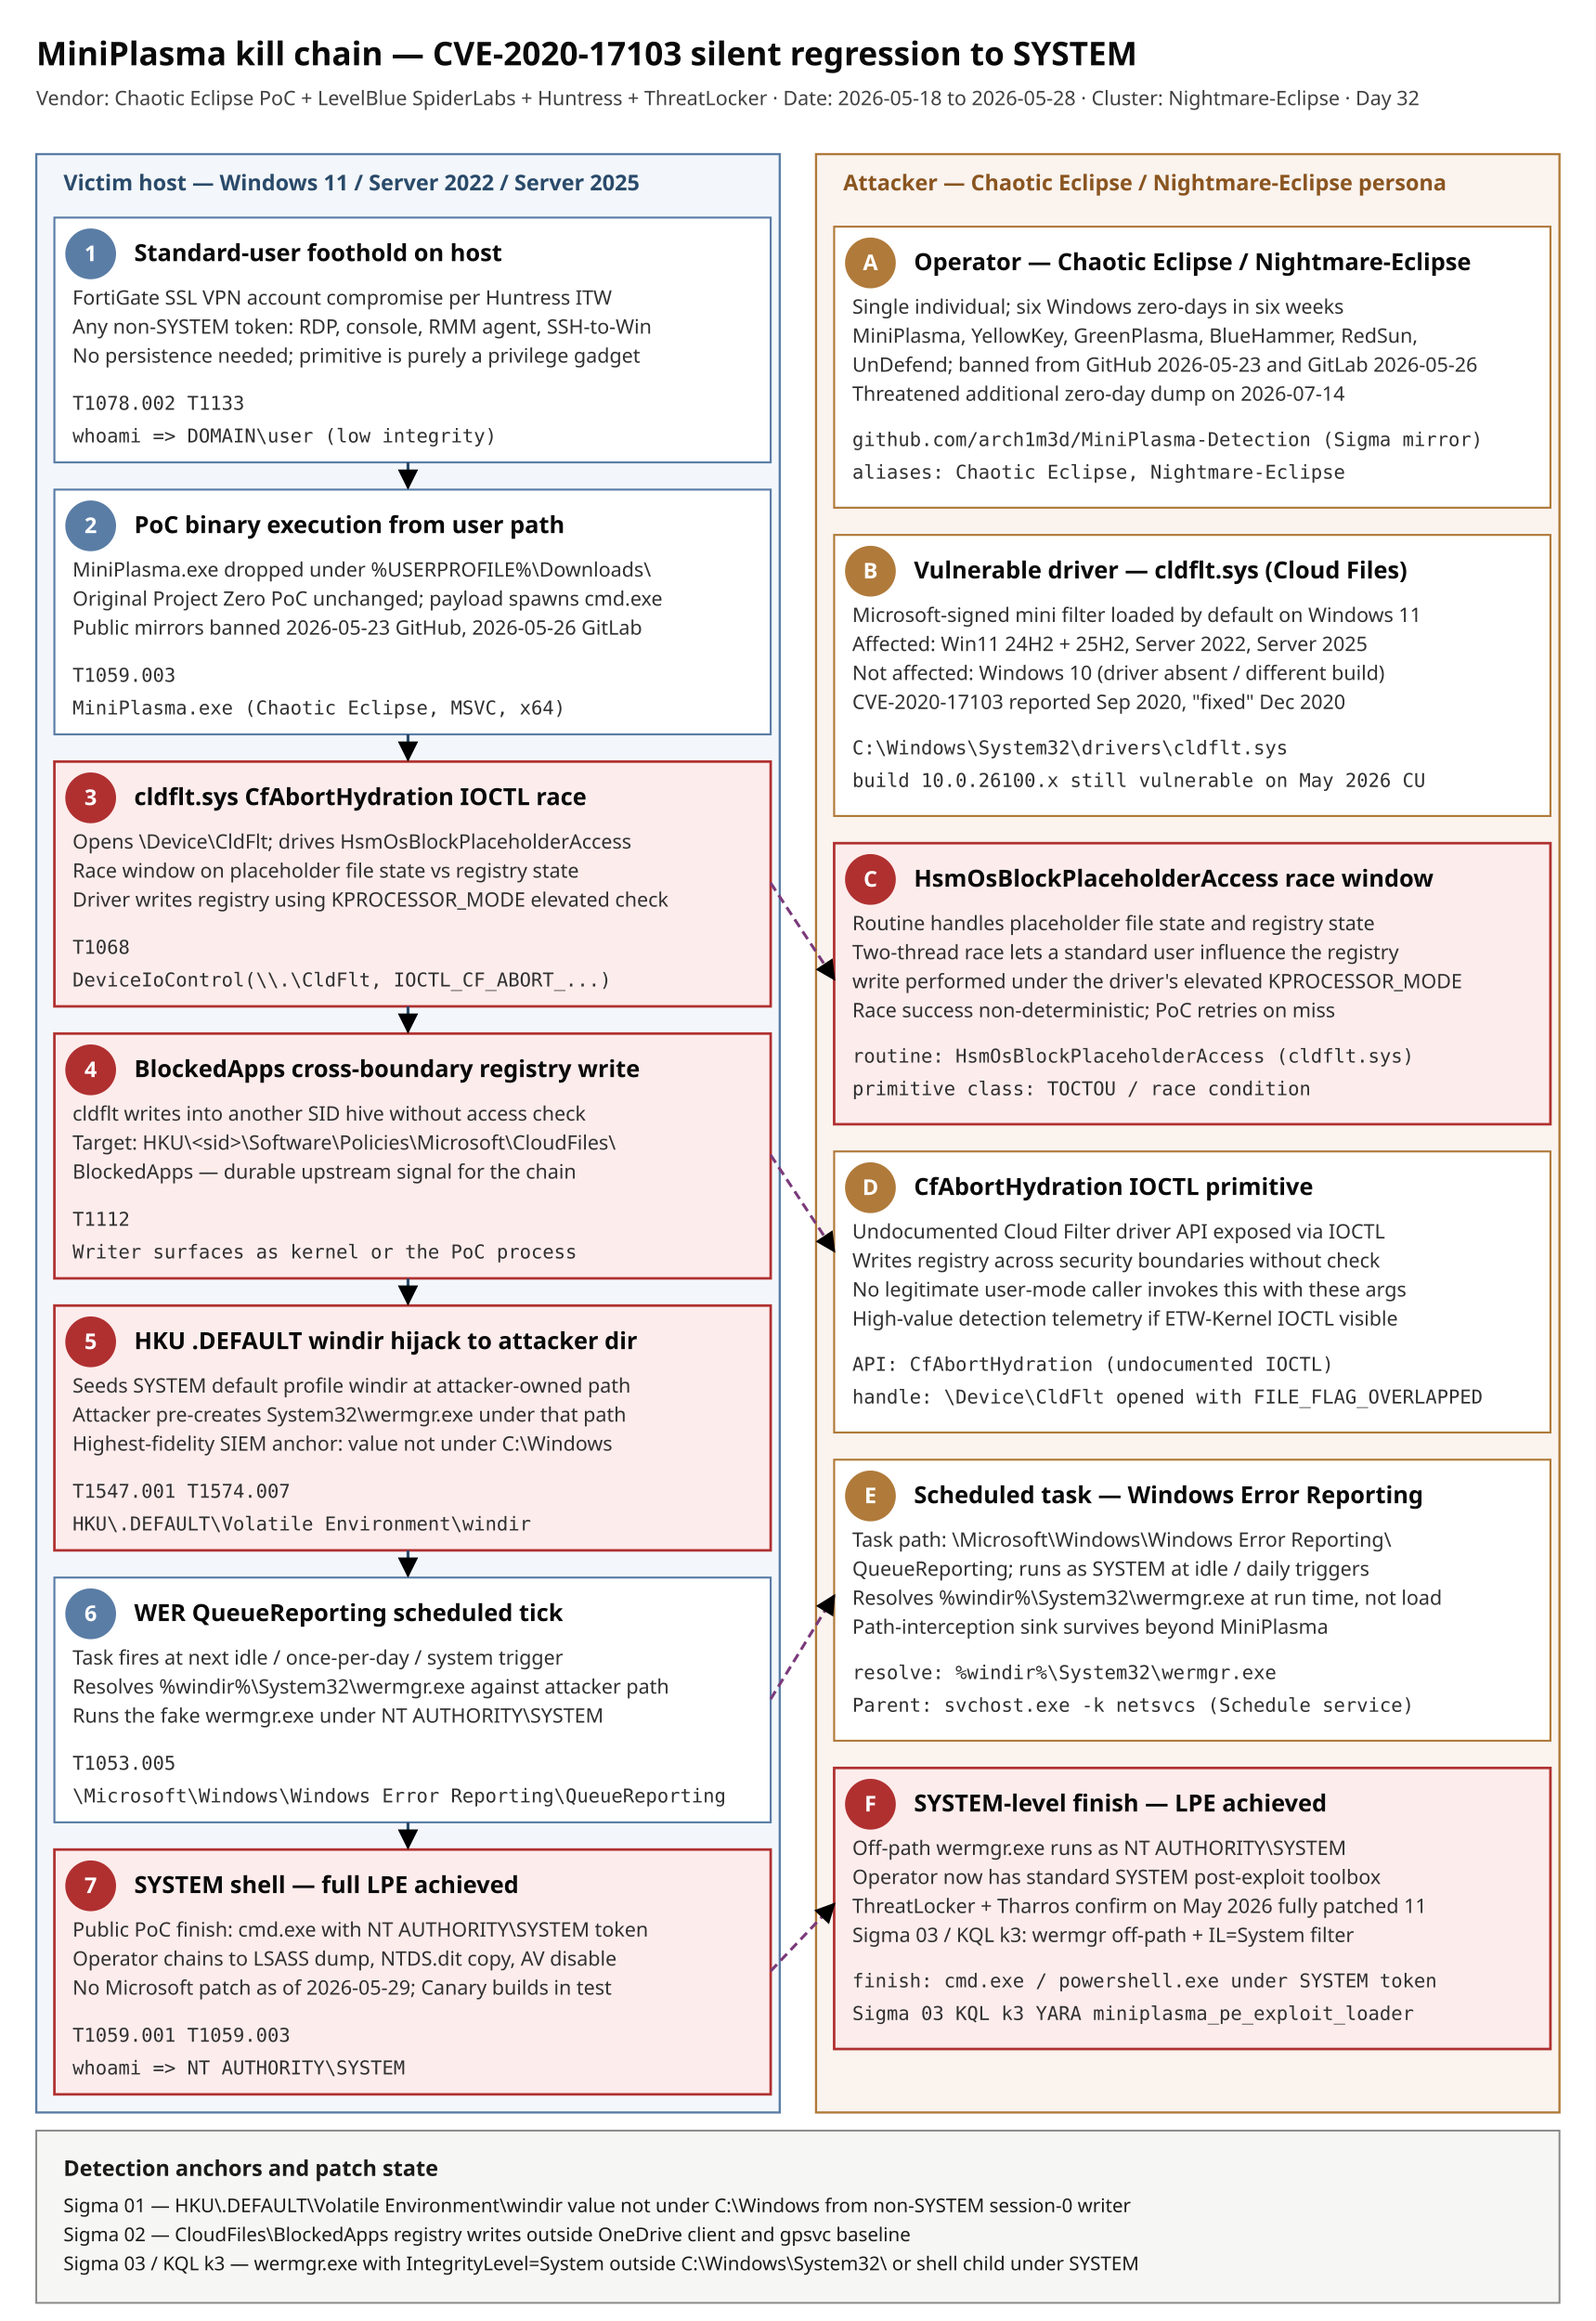
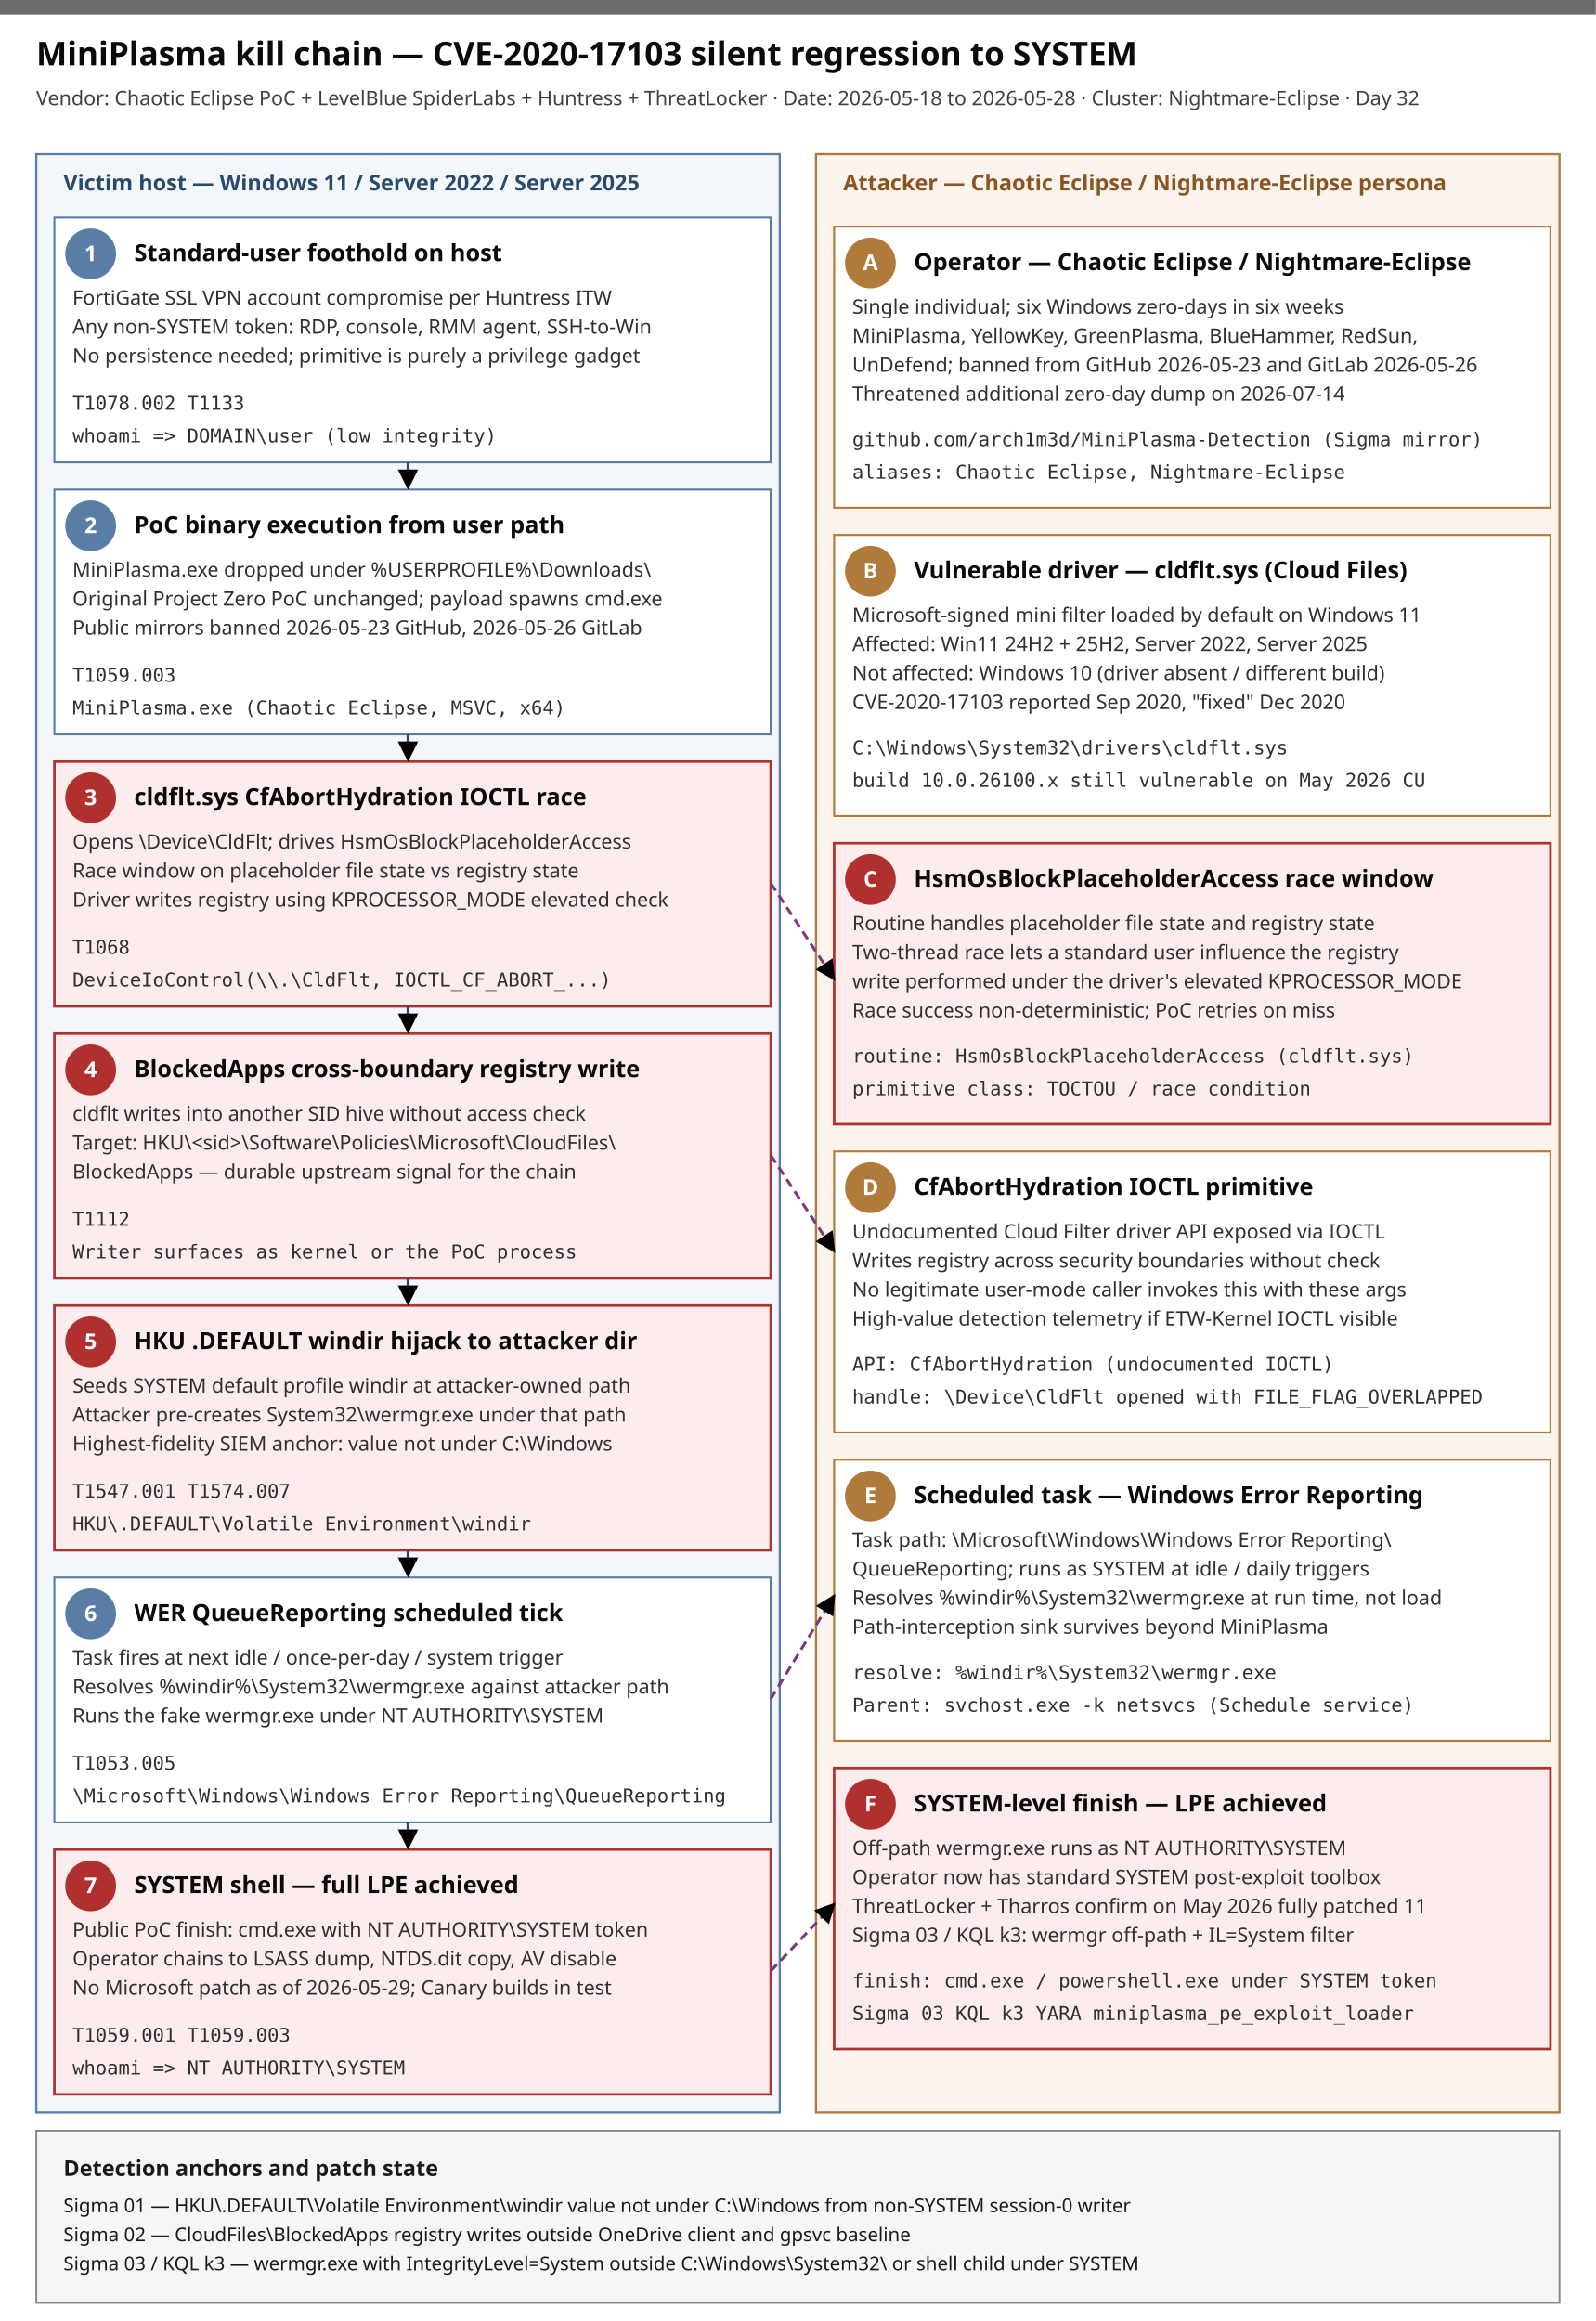
<svg xmlns="http://www.w3.org/2000/svg" viewBox="0 0 880 1280" role="img" aria-labelledby="t d">
  <defs>
    <style>
.bg { fill: #ffffff; }
.head { font: 700 18px sans-serif; fill: #0a0a0a; }
.meta { font: 11px sans-serif; fill: #404040; }
.laneL { fill: #f3f7fb; stroke: #5a7da6; stroke-width: 1.2; }
.laneR { fill: #faf3ee; stroke: #b07a3a; stroke-width: 1.2; }
.laneLabelL { font: 700 12px sans-serif; fill: #2a4a6a; }
.laneLabelR { font: 700 12px sans-serif; fill: #8a5520; }
.stage { fill: #ffffff; stroke: #5a7da6; stroke-width: 1.1; }
.stageK { fill: #fdecec; stroke: #b03030; stroke-width: 1.4; }
.op { fill: #ffffff; stroke: #b07a3a; stroke-width: 1.1; }
.opK { fill: #fdecec; stroke: #b03030; stroke-width: 1.4; }
.band { fill: #f7f1eb; stroke: #c08555; stroke-width: 1.2; }
.badge { fill: #5a7da6; }
.badgeK { fill: #b03030; }
.badgeR { fill: #b07a3a; }
.badgeText { font: 700 12px sans-serif; fill: #ffffff; text-anchor: middle; }
.label { font: 700 13px sans-serif; fill: #0a0a0a; }
.sub { font: 11px sans-serif; fill: #303030; }
.mono { font: 10.5px ui-monospace, "SFMono-Regular", Consolas, monospace; fill: #303030; }
.footer { fill: #f6f6f4; stroke: #888; stroke-width: 1; }
.footerH { font: 700 12px sans-serif; fill: #1a1a1a; }
.footerT { font: 10.5px sans-serif; fill: #1a1a1a; }
.arrow { stroke: #2a4a6a; stroke-width: 1.6; fill: none; }
.arrowX { stroke: #7a3a7a; stroke-width: 1.6; fill: none; stroke-dasharray: 5 3; }
.arrowR { stroke: #8a5520; stroke-width: 1.6; fill: none; }

@media (prefers-color-scheme: dark) {
  .bg { fill: #0d1117; }
  .head, .label, .footerH { fill: #f0f0f0; }
  .meta, .sub, .footerT { fill: #c8c8c8; }
  .mono { fill: #c0d0e0; }
  .laneL { fill: #182230; stroke: #7aa6d0; }
  .laneR { fill: #2a2418; stroke: #d09a5a; }
  .laneLabelL { fill: #a8c6e2; }
  .laneLabelR { fill: #e2bf8a; }
  .stage { fill: #1c2530; stroke: #7aa6d0; }
  .stageK { fill: #3a1818; stroke: #e06060; }
  .op { fill: #2a2418; stroke: #d09a5a; }
  .opK { fill: #3a1818; stroke: #e06060; }
  .band { fill: #2a2418; stroke: #d09a5a; }
  .badge { fill: #7aa6d0; }
  .badgeK { fill: #e06060; }
  .badgeR { fill: #d09a5a; }
  .badgeText { fill: #0d1117; }
  .footer { fill: #1a1d22; stroke: #555; }
  .arrow { stroke: #a8c6e2; }
  .arrowX { stroke: #c898d0; }
  .arrowR { stroke: #e2bf8a; }
}
+ 
+ .acc-ransomware { fill: #b03030; }
+ .acc-espionage { fill: #2a4a6a; }
+ .acc-supply-chain { fill: #b07a3a; }
+ .acc-identity-cloud { fill: #6a4ca6; }
+ .acc-ot-ics { fill: #2f8f4e; }
+ .acc-edge-network { fill: #1d7a8c; }
+ .acc-mobile { fill: #c2569a; }
+ .acc-crypto-defi { fill: #d08a1f; }
+ .acc-malware-re { fill: #556070; }
+ .acc-other { fill: #6a6a6a; }
+ .accLabel { font: 700 11px sans-serif; fill: #ffffff; }
</style>
    <marker id="ah" viewBox="0 0 10 10" refX="9" refY="5" markerWidth="7" markerHeight="7" orient="auto">
      <path d="M0,0 L10,5 L0,10 z" fill="currentColor" />
    </marker>
  </defs>
  <rect class="bg" x="0" y="0" width="880" height="1280" />
+   <rect class="acc-other" x="0" y="0" width="880" height="8" />
  <text class="head" x="20" y="36">MiniPlasma kill chain — CVE-2020-17103 silent regression to SYSTEM</text>
  <text class="meta" x="20" y="58">Vendor: Chaotic Eclipse PoC + LevelBlue SpiderLabs + Huntress + ThreatLocker · Date: 2026-05-18 to 2026-05-28 · Cluster: Nightmare-Eclipse · Day 32</text>
  <rect class="laneL" x="20" y="85" width="410" height="1080" />
  <text class="laneLabelL" x="35" y="105">Victim host — Windows 11 / Server 2022 / Server 2025</text>
  <rect class="laneR" x="450" y="85" width="410" height="1080" />
  <text class="laneLabelR" x="465" y="105">Attacker — Chaotic Eclipse / Nightmare-Eclipse persona</text>
  <rect class="stage" x="30" y="120" width="395" height="135" />
  <circle class="badge" cx="50" cy="140" r="14" />
  <text class="badgeText" x="50" y="144">1</text>
  <text class="label" x="74" y="144">Standard-user foothold on host</text>
  <text class="sub" x="40" y="168">FortiGate SSL VPN account compromise per Huntress ITW</text>
  <text class="sub" x="40" y="184">Any non-SYSTEM token: RDP, console, RMM agent, SSH-to-Win</text>
  <text class="sub" x="40" y="200">No persistence needed; primitive is purely a privilege gadget</text>
  <text class="mono" x="40" y="226">T1078.002  T1133</text>
  <text class="mono" x="40" y="244">whoami =&gt; DOMAIN\user (low integrity)</text>
  <rect class="stage" x="30" y="270" width="395" height="135" />
  <circle class="badge" cx="50" cy="290" r="14" />
  <text class="badgeText" x="50" y="294">2</text>
  <text class="label" x="74" y="294">PoC binary execution from user path</text>
  <text class="sub" x="40" y="318">MiniPlasma.exe dropped under %USERPROFILE%\Downloads\</text>
  <text class="sub" x="40" y="334">Original Project Zero PoC unchanged; payload spawns cmd.exe</text>
  <text class="sub" x="40" y="350">Public mirrors banned 2026-05-23 GitHub, 2026-05-26 GitLab</text>
  <text class="mono" x="40" y="376">T1059.003</text>
  <text class="mono" x="40" y="394">MiniPlasma.exe (Chaotic Eclipse, MSVC, x64)</text>
  <rect class="stageK" x="30" y="420" width="395" height="135" />
  <circle class="badgeK" cx="50" cy="440" r="14" />
  <text class="badgeText" x="50" y="444">3</text>
  <text class="label" x="74" y="444">cldflt.sys CfAbortHydration IOCTL race</text>
  <text class="sub" x="40" y="468">Opens \Device\CldFlt; drives HsmOsBlockPlaceholderAccess</text>
  <text class="sub" x="40" y="484">Race window on placeholder file state vs registry state</text>
  <text class="sub" x="40" y="500">Driver writes registry using KPROCESSOR_MODE elevated check</text>
  <text class="mono" x="40" y="526">T1068</text>
  <text class="mono" x="40" y="544">DeviceIoControl(\\.\CldFlt, IOCTL_CF_ABORT_...)</text>
  <rect class="stageK" x="30" y="570" width="395" height="135" />
  <circle class="badgeK" cx="50" cy="590" r="14" />
  <text class="badgeText" x="50" y="594">4</text>
  <text class="label" x="74" y="594">BlockedApps cross-boundary registry write</text>
  <text class="sub" x="40" y="618">cldflt writes into another SID hive without access check</text>
  <text class="sub" x="40" y="634">Target: HKU\&lt;sid&gt;\Software\Policies\Microsoft\CloudFiles\</text>
  <text class="sub" x="40" y="650">BlockedApps — durable upstream signal for the chain</text>
  <text class="mono" x="40" y="676">T1112</text>
  <text class="mono" x="40" y="694">Writer surfaces as kernel or the PoC process</text>
  <rect class="stageK" x="30" y="720" width="395" height="135" />
  <circle class="badgeK" cx="50" cy="740" r="14" />
  <text class="badgeText" x="50" y="744">5</text>
  <text class="label" x="74" y="744">HKU .DEFAULT windir hijack to attacker dir</text>
  <text class="sub" x="40" y="768">Seeds SYSTEM default profile windir at attacker-owned path</text>
  <text class="sub" x="40" y="784">Attacker pre-creates System32\wermgr.exe under that path</text>
  <text class="sub" x="40" y="800">Highest-fidelity SIEM anchor: value not under C:\Windows</text>
  <text class="mono" x="40" y="826">T1547.001  T1574.007</text>
  <text class="mono" x="40" y="844">HKU\.DEFAULT\Volatile Environment\windir</text>
  <rect class="stage" x="30" y="870" width="395" height="135" />
  <circle class="badge" cx="50" cy="890" r="14" />
  <text class="badgeText" x="50" y="894">6</text>
  <text class="label" x="74" y="894">WER QueueReporting scheduled tick</text>
  <text class="sub" x="40" y="918">Task fires at next idle / once-per-day / system trigger</text>
  <text class="sub" x="40" y="934">Resolves %windir%\System32\wermgr.exe against attacker path</text>
  <text class="sub" x="40" y="950">Runs the fake wermgr.exe under NT AUTHORITY\SYSTEM</text>
  <text class="mono" x="40" y="976">T1053.005</text>
  <text class="mono" x="40" y="994">\Microsoft\Windows\Windows Error Reporting\QueueReporting</text>
  <rect class="stageK" x="30" y="1020" width="395" height="135" />
  <circle class="badgeK" cx="50" cy="1040" r="14" />
  <text class="badgeText" x="50" y="1044">7</text>
  <text class="label" x="74" y="1044">SYSTEM shell — full LPE achieved</text>
  <text class="sub" x="40" y="1068">Public PoC finish: cmd.exe with NT AUTHORITY\SYSTEM token</text>
  <text class="sub" x="40" y="1084">Operator chains to LSASS dump, NTDS.dit copy, AV disable</text>
  <text class="sub" x="40" y="1100">No Microsoft patch as of 2026-05-29; Canary builds in test</text>
  <text class="mono" x="40" y="1126">T1059.001  T1059.003</text>
  <text class="mono" x="40" y="1144">whoami =&gt; NT AUTHORITY\SYSTEM</text>
  <rect class="op" x="460" y="125" width="395" height="155" />
  <circle class="badgeR" cx="480" cy="145" r="14" />
  <text class="badgeText" x="480" y="149">A</text>
  <text class="label" x="504" y="149">Operator — Chaotic Eclipse / Nightmare-Eclipse</text>
  <text class="sub" x="470" y="173">Single individual; six Windows zero-days in six weeks</text>
  <text class="sub" x="470" y="189">MiniPlasma, YellowKey, GreenPlasma, BlueHammer, RedSun,</text>
  <text class="sub" x="470" y="205">UnDefend; banned from GitHub 2026-05-23 and GitLab 2026-05-26</text>
  <text class="sub" x="470" y="221">Threatened additional zero-day dump on 2026-07-14</text>
  <text class="mono" x="470" y="246">github.com/arch1m3d/MiniPlasma-Detection (Sigma mirror)</text>
  <text class="mono" x="470" y="264">aliases: Chaotic Eclipse, Nightmare-Eclipse</text>
  <rect class="op" x="460" y="295" width="395" height="155" />
  <circle class="badgeR" cx="480" cy="315" r="14" />
  <text class="badgeText" x="480" y="319">B</text>
  <text class="label" x="504" y="319">Vulnerable driver — cldflt.sys (Cloud Files)</text>
  <text class="sub" x="470" y="343">Microsoft-signed mini filter loaded by default on Windows 11</text>
  <text class="sub" x="470" y="359">Affected: Win11 24H2 + 25H2, Server 2022, Server 2025</text>
  <text class="sub" x="470" y="375">Not affected: Windows 10 (driver absent / different build)</text>
  <text class="sub" x="470" y="391">CVE-2020-17103 reported Sep 2020, "fixed" Dec 2020</text>
  <text class="mono" x="470" y="416">C:\Windows\System32\drivers\cldflt.sys</text>
  <text class="mono" x="470" y="434">build 10.0.26100.x still vulnerable on May 2026 CU</text>
  <rect class="opK" x="460" y="465" width="395" height="155" />
  <circle class="badgeK" cx="480" cy="485" r="14" />
  <text class="badgeText" x="480" y="489">C</text>
  <text class="label" x="504" y="489">HsmOsBlockPlaceholderAccess race window</text>
  <text class="sub" x="470" y="513">Routine handles placeholder file state and registry state</text>
  <text class="sub" x="470" y="529">Two-thread race lets a standard user influence the registry</text>
  <text class="sub" x="470" y="545">write performed under the driver's elevated KPROCESSOR_MODE</text>
  <text class="sub" x="470" y="561">Race success non-deterministic; PoC retries on miss</text>
  <text class="mono" x="470" y="586">routine: HsmOsBlockPlaceholderAccess (cldflt.sys)</text>
  <text class="mono" x="470" y="604">primitive class: TOCTOU / race condition</text>
  <rect class="op" x="460" y="635" width="395" height="155" />
  <circle class="badgeR" cx="480" cy="655" r="14" />
  <text class="badgeText" x="480" y="659">D</text>
  <text class="label" x="504" y="659">CfAbortHydration IOCTL primitive</text>
  <text class="sub" x="470" y="683">Undocumented Cloud Filter driver API exposed via IOCTL</text>
  <text class="sub" x="470" y="699">Writes registry across security boundaries without check</text>
  <text class="sub" x="470" y="715">No legitimate user-mode caller invokes this with these args</text>
  <text class="sub" x="470" y="731">High-value detection telemetry if ETW-Kernel IOCTL visible</text>
  <text class="mono" x="470" y="756">API: CfAbortHydration (undocumented IOCTL)</text>
  <text class="mono" x="470" y="774">handle: \Device\CldFlt opened with FILE_FLAG_OVERLAPPED</text>
  <rect class="op" x="460" y="805" width="395" height="155" />
  <circle class="badgeR" cx="480" cy="825" r="14" />
  <text class="badgeText" x="480" y="829">E</text>
  <text class="label" x="504" y="829">Scheduled task — Windows Error Reporting</text>
  <text class="sub" x="470" y="853">Task path: \Microsoft\Windows\Windows Error Reporting\</text>
  <text class="sub" x="470" y="869">QueueReporting; runs as SYSTEM at idle / daily triggers</text>
  <text class="sub" x="470" y="885">Resolves %windir%\System32\wermgr.exe at run time, not load</text>
  <text class="sub" x="470" y="901">Path-interception sink survives beyond MiniPlasma</text>
  <text class="mono" x="470" y="926">resolve: %windir%\System32\wermgr.exe</text>
  <text class="mono" x="470" y="944">Parent: svchost.exe -k netsvcs (Schedule service)</text>
  <rect class="opK" x="460" y="975" width="395" height="155" />
  <circle class="badgeK" cx="480" cy="995" r="14" />
  <text class="badgeText" x="480" y="999">F</text>
  <text class="label" x="504" y="999">SYSTEM-level finish — LPE achieved</text>
  <text class="sub" x="470" y="1023">Off-path wermgr.exe runs as NT AUTHORITY\SYSTEM</text>
  <text class="sub" x="470" y="1039">Operator now has standard SYSTEM post-exploit toolbox</text>
  <text class="sub" x="470" y="1055">ThreatLocker + Tharros confirm on May 2026 fully patched 11</text>
  <text class="sub" x="470" y="1071">Sigma 03 / KQL k3: wermgr off-path + IL=System filter</text>
  <text class="mono" x="470" y="1096">finish: cmd.exe / powershell.exe under SYSTEM token</text>
  <text class="mono" x="470" y="1114">Sigma 03  KQL k3  YARA miniplasma_pe_exploit_loader</text>
  <g class="arrow" color="#2a4a6a">
    <line x1="225" y1="255" x2="225" y2="269" marker-end="url(#ah)" />
    <line x1="225" y1="405" x2="225" y2="419" marker-end="url(#ah)" />
    <line x1="225" y1="555" x2="225" y2="569" marker-end="url(#ah)" />
    <line x1="225" y1="705" x2="225" y2="719" marker-end="url(#ah)" />
    <line x1="225" y1="855" x2="225" y2="869" marker-end="url(#ah)" />
    <line x1="225" y1="1005" x2="225" y2="1019" marker-end="url(#ah)" />
  </g>
  <g class="arrowX" color="#7a3a7a">
    <line x1="425" y1="487" x2="460" y2="540" marker-end="url(#ah)" />
    <line x1="425" y1="637" x2="460" y2="690" marker-end="url(#ah)" />
    <line x1="425" y1="937" x2="460" y2="880" marker-end="url(#ah)" />
    <line x1="425" y1="1087" x2="460" y2="1050" marker-end="url(#ah)" />
  </g>
  <rect class="footer" x="20" y="1175" width="840" height="95" />
  <text class="footerH" x="35" y="1200">Detection anchors and patch state</text>
  <text class="footerT" x="35" y="1220">Sigma 01 — HKU\.DEFAULT\Volatile Environment\windir value not under C:\Windows from non-SYSTEM session-0 writer</text>
  <text class="footerT" x="35" y="1236">Sigma 02 — CloudFiles\BlockedApps registry writes outside OneDrive client and gpsvc baseline</text>
  <text class="footerT" x="35" y="1252">Sigma 03 / KQL k3 — wermgr.exe with IntegrityLevel=System outside C:\Windows\System32\ or shell child under SYSTEM</text>
</svg>
